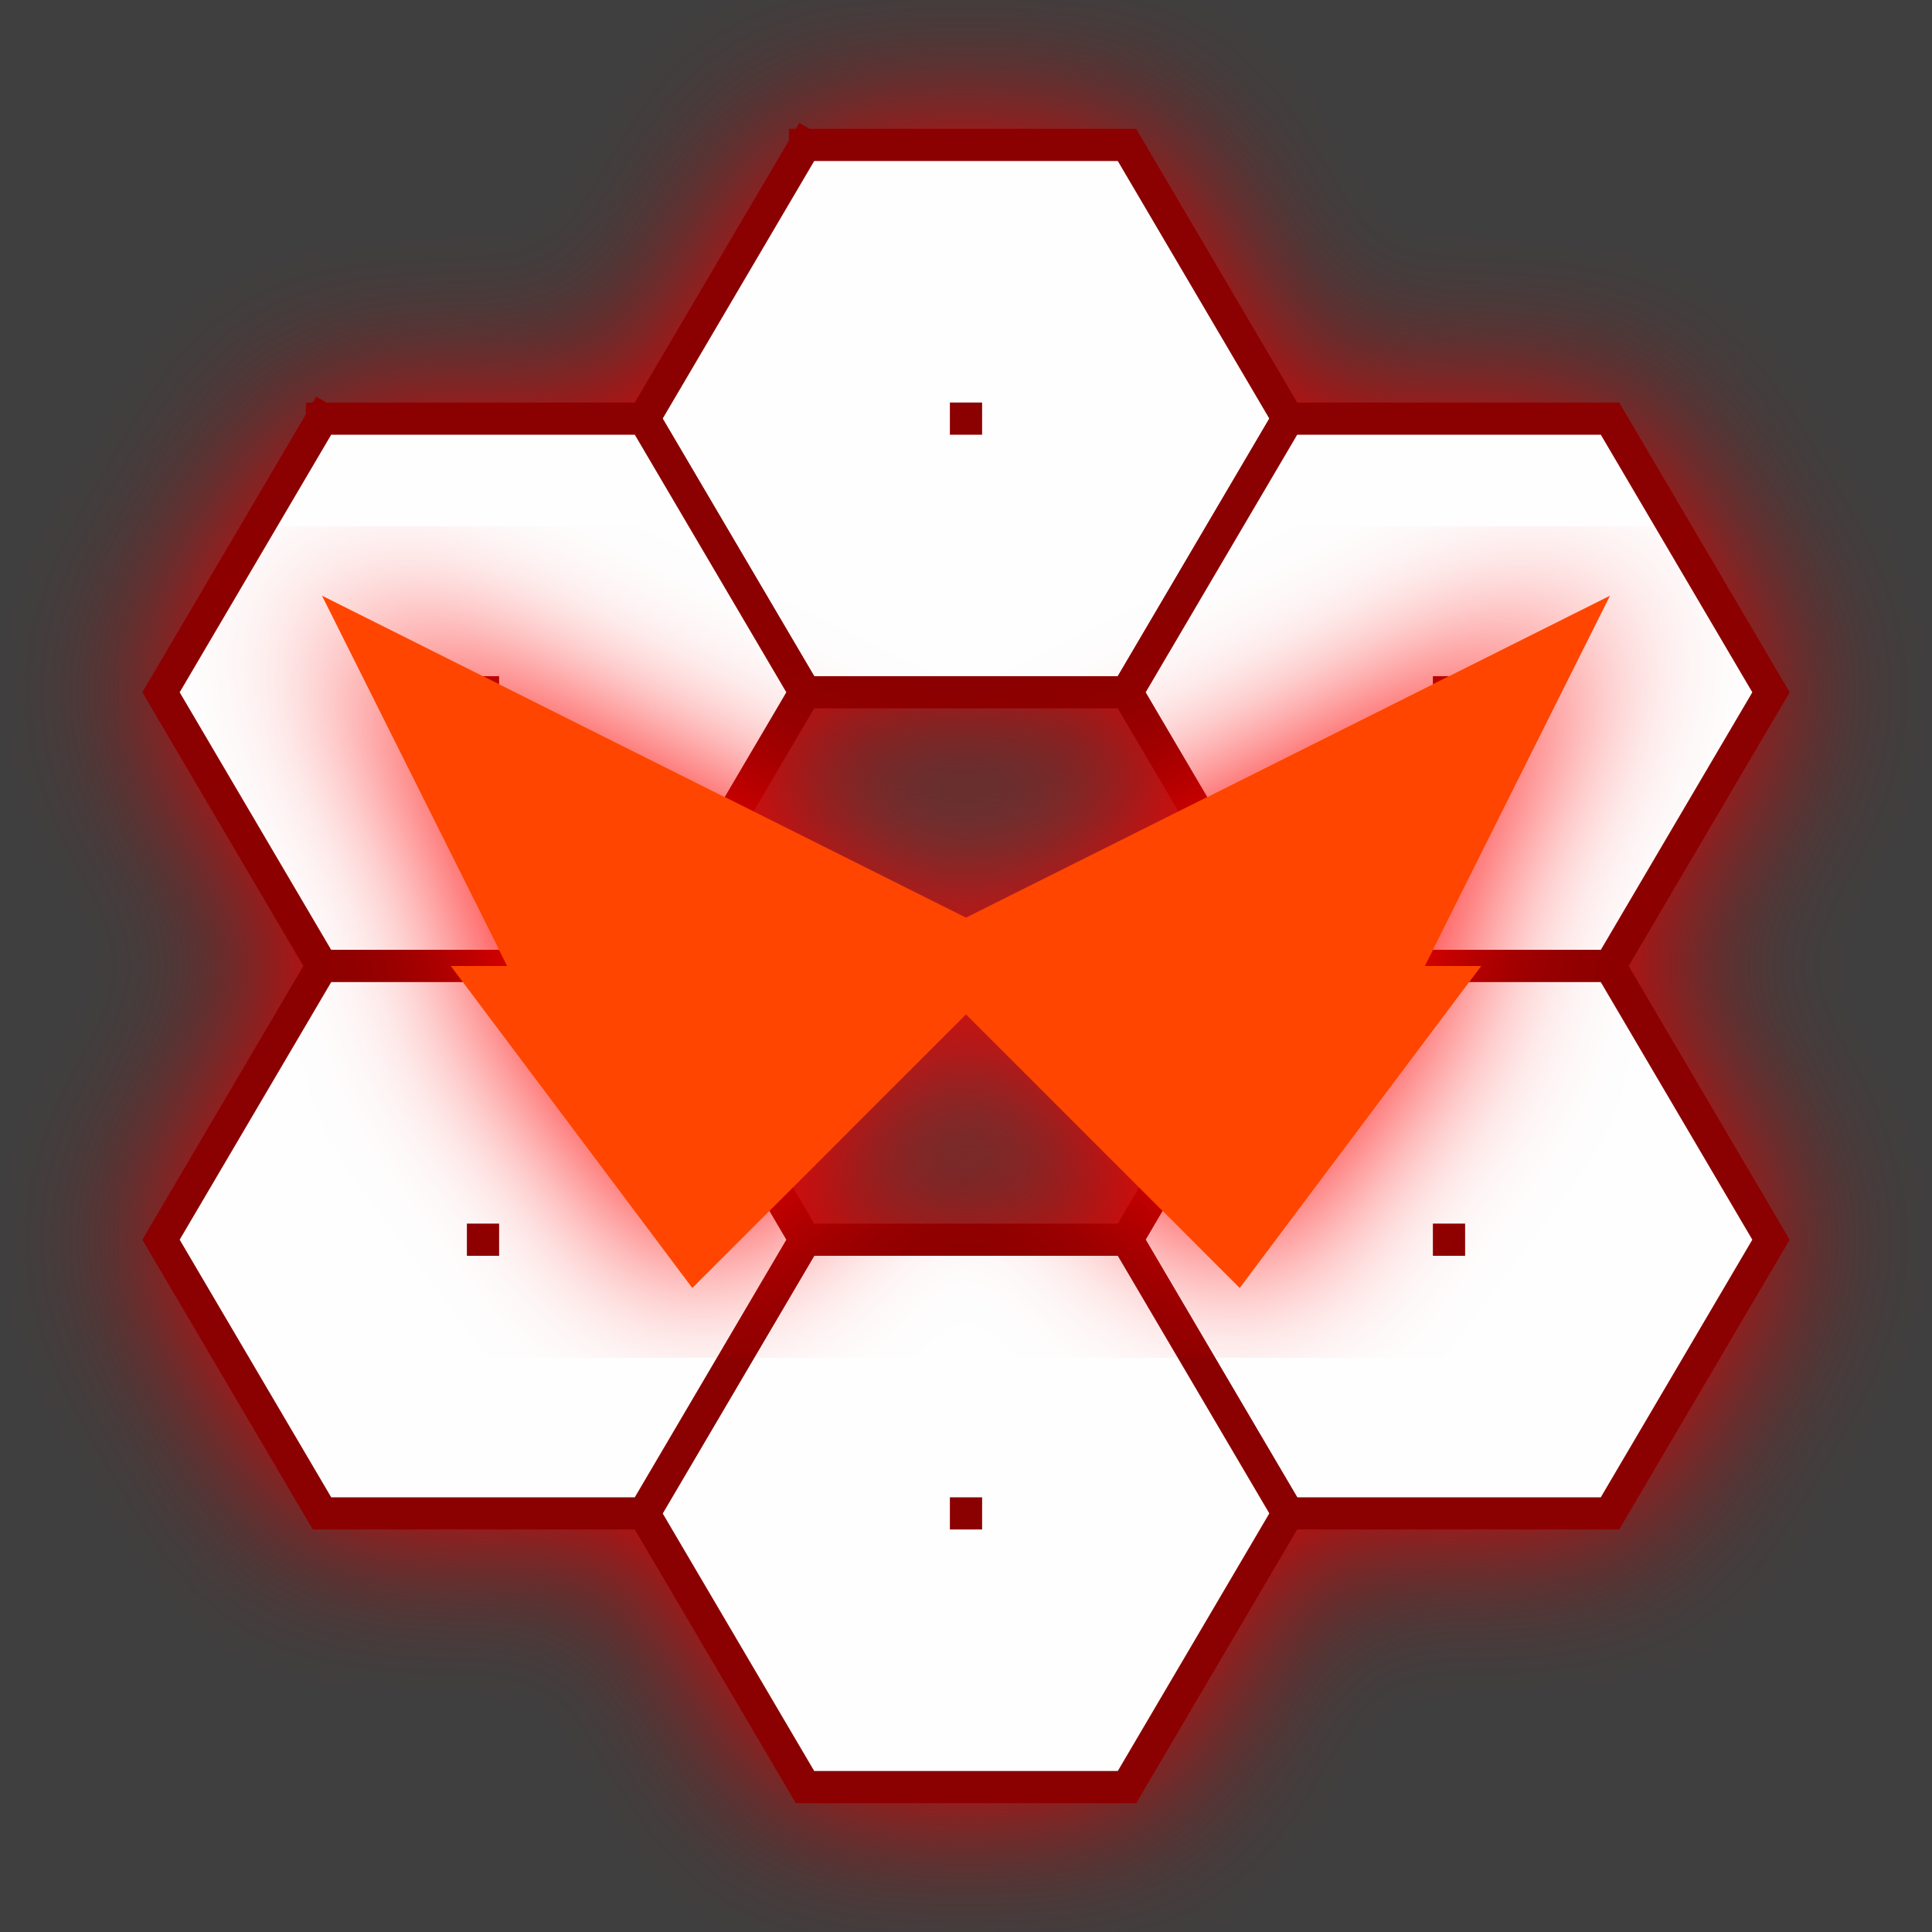
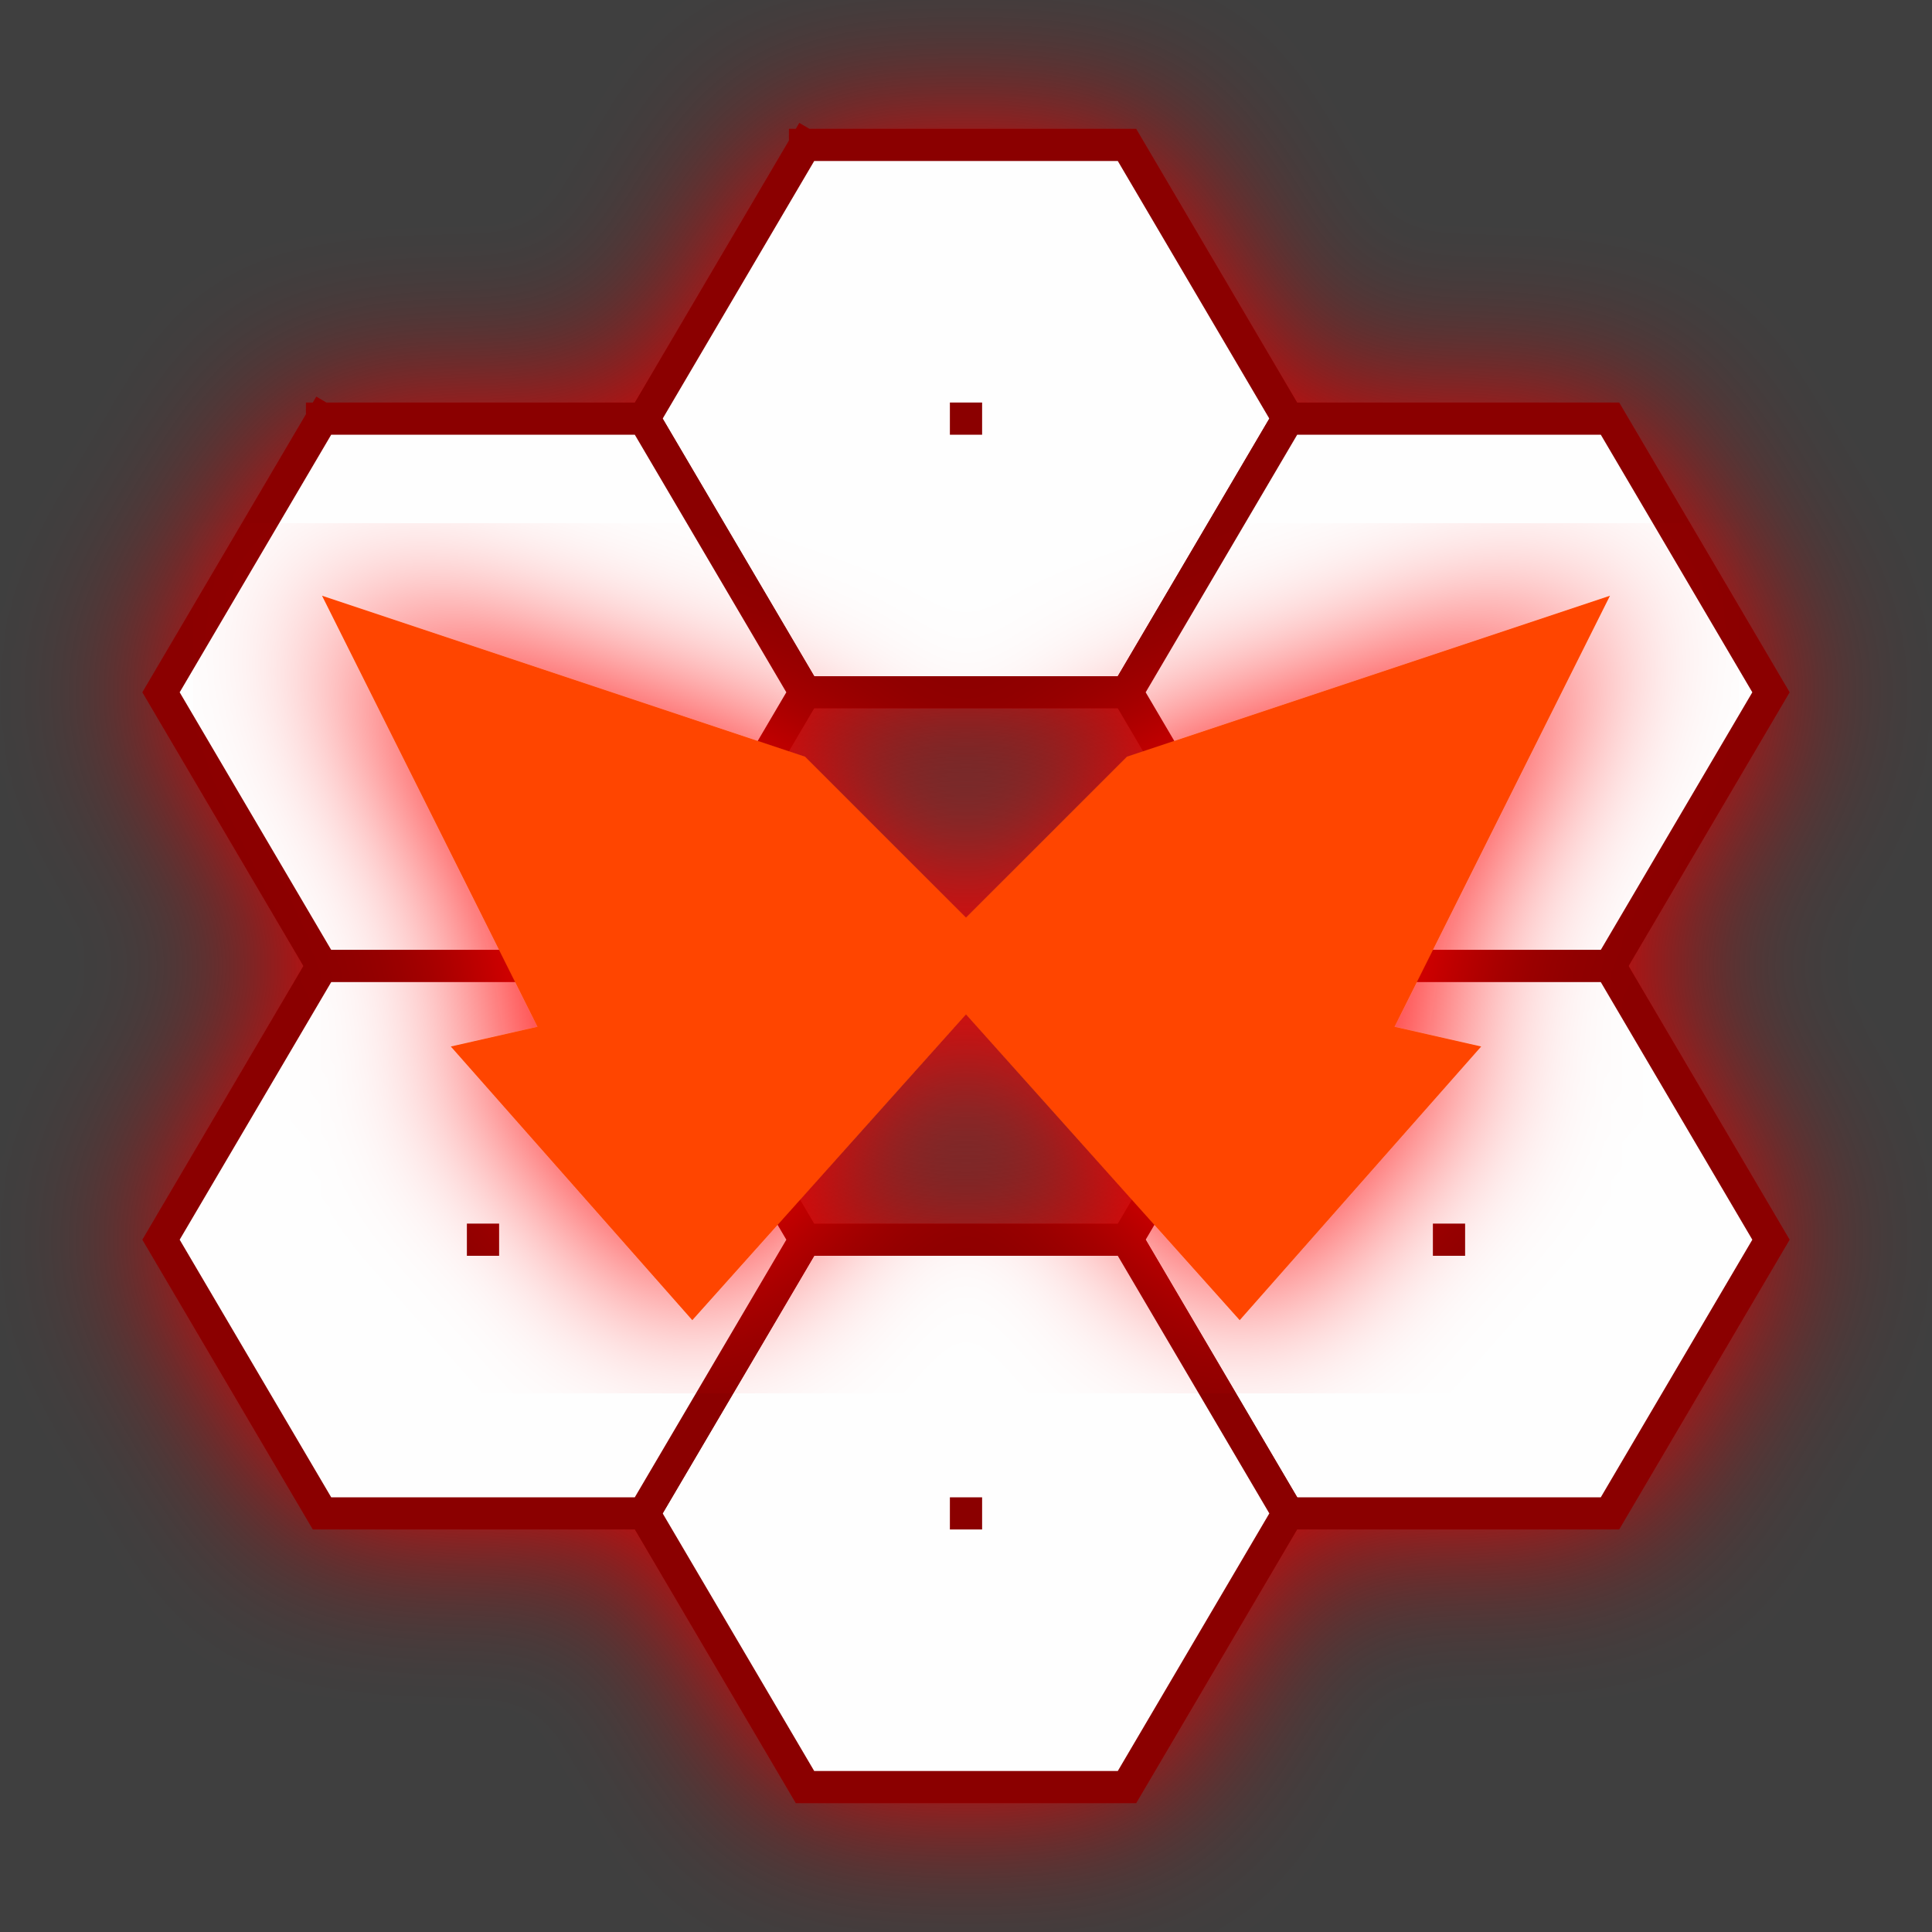
<svg xmlns="http://www.w3.org/2000/svg" width="120" height="120" viewBox="0 0 120 120">
  <g id="group-back">
    <rect id="back-global" x="0" y="0" width="100%" height="100%" fill="#3f3f3f" stroke="none" />
  </g>
  <g id="group-hive" stroke-linecap="square" stroke-miterlimit="100" stroke="DarkRed" stroke-width="2" fill="#fefefe" filter="url(#filter-light)">
    <path id="hive-t" d="M60,60 m-10,-17 l20,0 l10,17 l-10,17 l-20,0 l-10,-17 l10,-17" transform="translate(0,-34)" />
    <path id="hive-rt" d="M60,60 m-10,-17 l20,0 l10,17 l-10,17 l-20,0 l-10,-17 l10,-17" transform="translate(30,-17)" />
    <path id="hive-rb" d="M60,60 m-10,-17 l20,0 l10,17 l-10,17 l-20,0 l-10,-17 l10,-17" transform="translate(30,17)" />
    <path id="hive-b" d="M60,60 m-10,-17 l20,0 l10,17 l-10,17 l-20,0 l-10,-17 l10,-17" transform="translate(0,34)" />
    <path id="hive-lt" d="M60,60 m-10,-17 l20,0 l10,17 l-10,17 l-20,0 l-10,-17 l10,-17" transform="translate(-30,-17)" />
    <path id="hive-lb" d="M60,60 m-10,-17 l20,0 l10,17 l-10,17 l-20,0 l-10,-17 l10,-17" transform="translate(-30,17)" />
  </g>
  <g id="group-butterfly" stroke-linecap="square" stroke-miterlimit="100" stroke="none" stroke-width="0" fill="OrangeRed" filter="url(#filter-light)">
-     <path id="butterfly-wing-rb" d="M60,60 l32,0 l-15,20 l-17,-17 z" />
-     <path id="butterfly-wing-lb" d="M60,60 l-32,0 l15,20 l17,-17 z" />
-     <path id="butterfly-wing-rt" d="M60,60 m0,-3 l40,-20 l-15,30 l-30,-7 z" />
-     <path id="butterfly-wing-lt" d="M60,60 m0,-3 l-40,-20 l15,30 l30,-7 z" />
+     <path id="wing-rb" d="M60,60 l10,0 l22,5 l-15,17 l-17,-19 z" />
+     <path id="wing-lb" d="M60,60 l-10,0 l-22,5 l15,17 l17,-19 z" />
+     <path id="wing-rt" d="M60,60 m0,-3 l10,-10 l30,-10 l-15,30 l-30,-7 z" />
+     <path id="wing-lt" d="M60,60 m0,-3 l-10,-10 l-30,-10 l15,30 l30,-7 z" />
  </g>
  <defs>
    <filter id="filter-light">
      <feColorMatrix result="colorOut" in="SourceGraphic" values="1 0 0 0 0                              0 0 0 0 0                              0 0 0 0 0                              0 0 0 1 0" />
      <feGaussianBlur result="blurOut" in="colorOut" stdDeviation="5" />
      <feBlend in="SourceGraphic" in2="blurOut" mode="normal" />
    </filter>
  </defs>
</svg>
